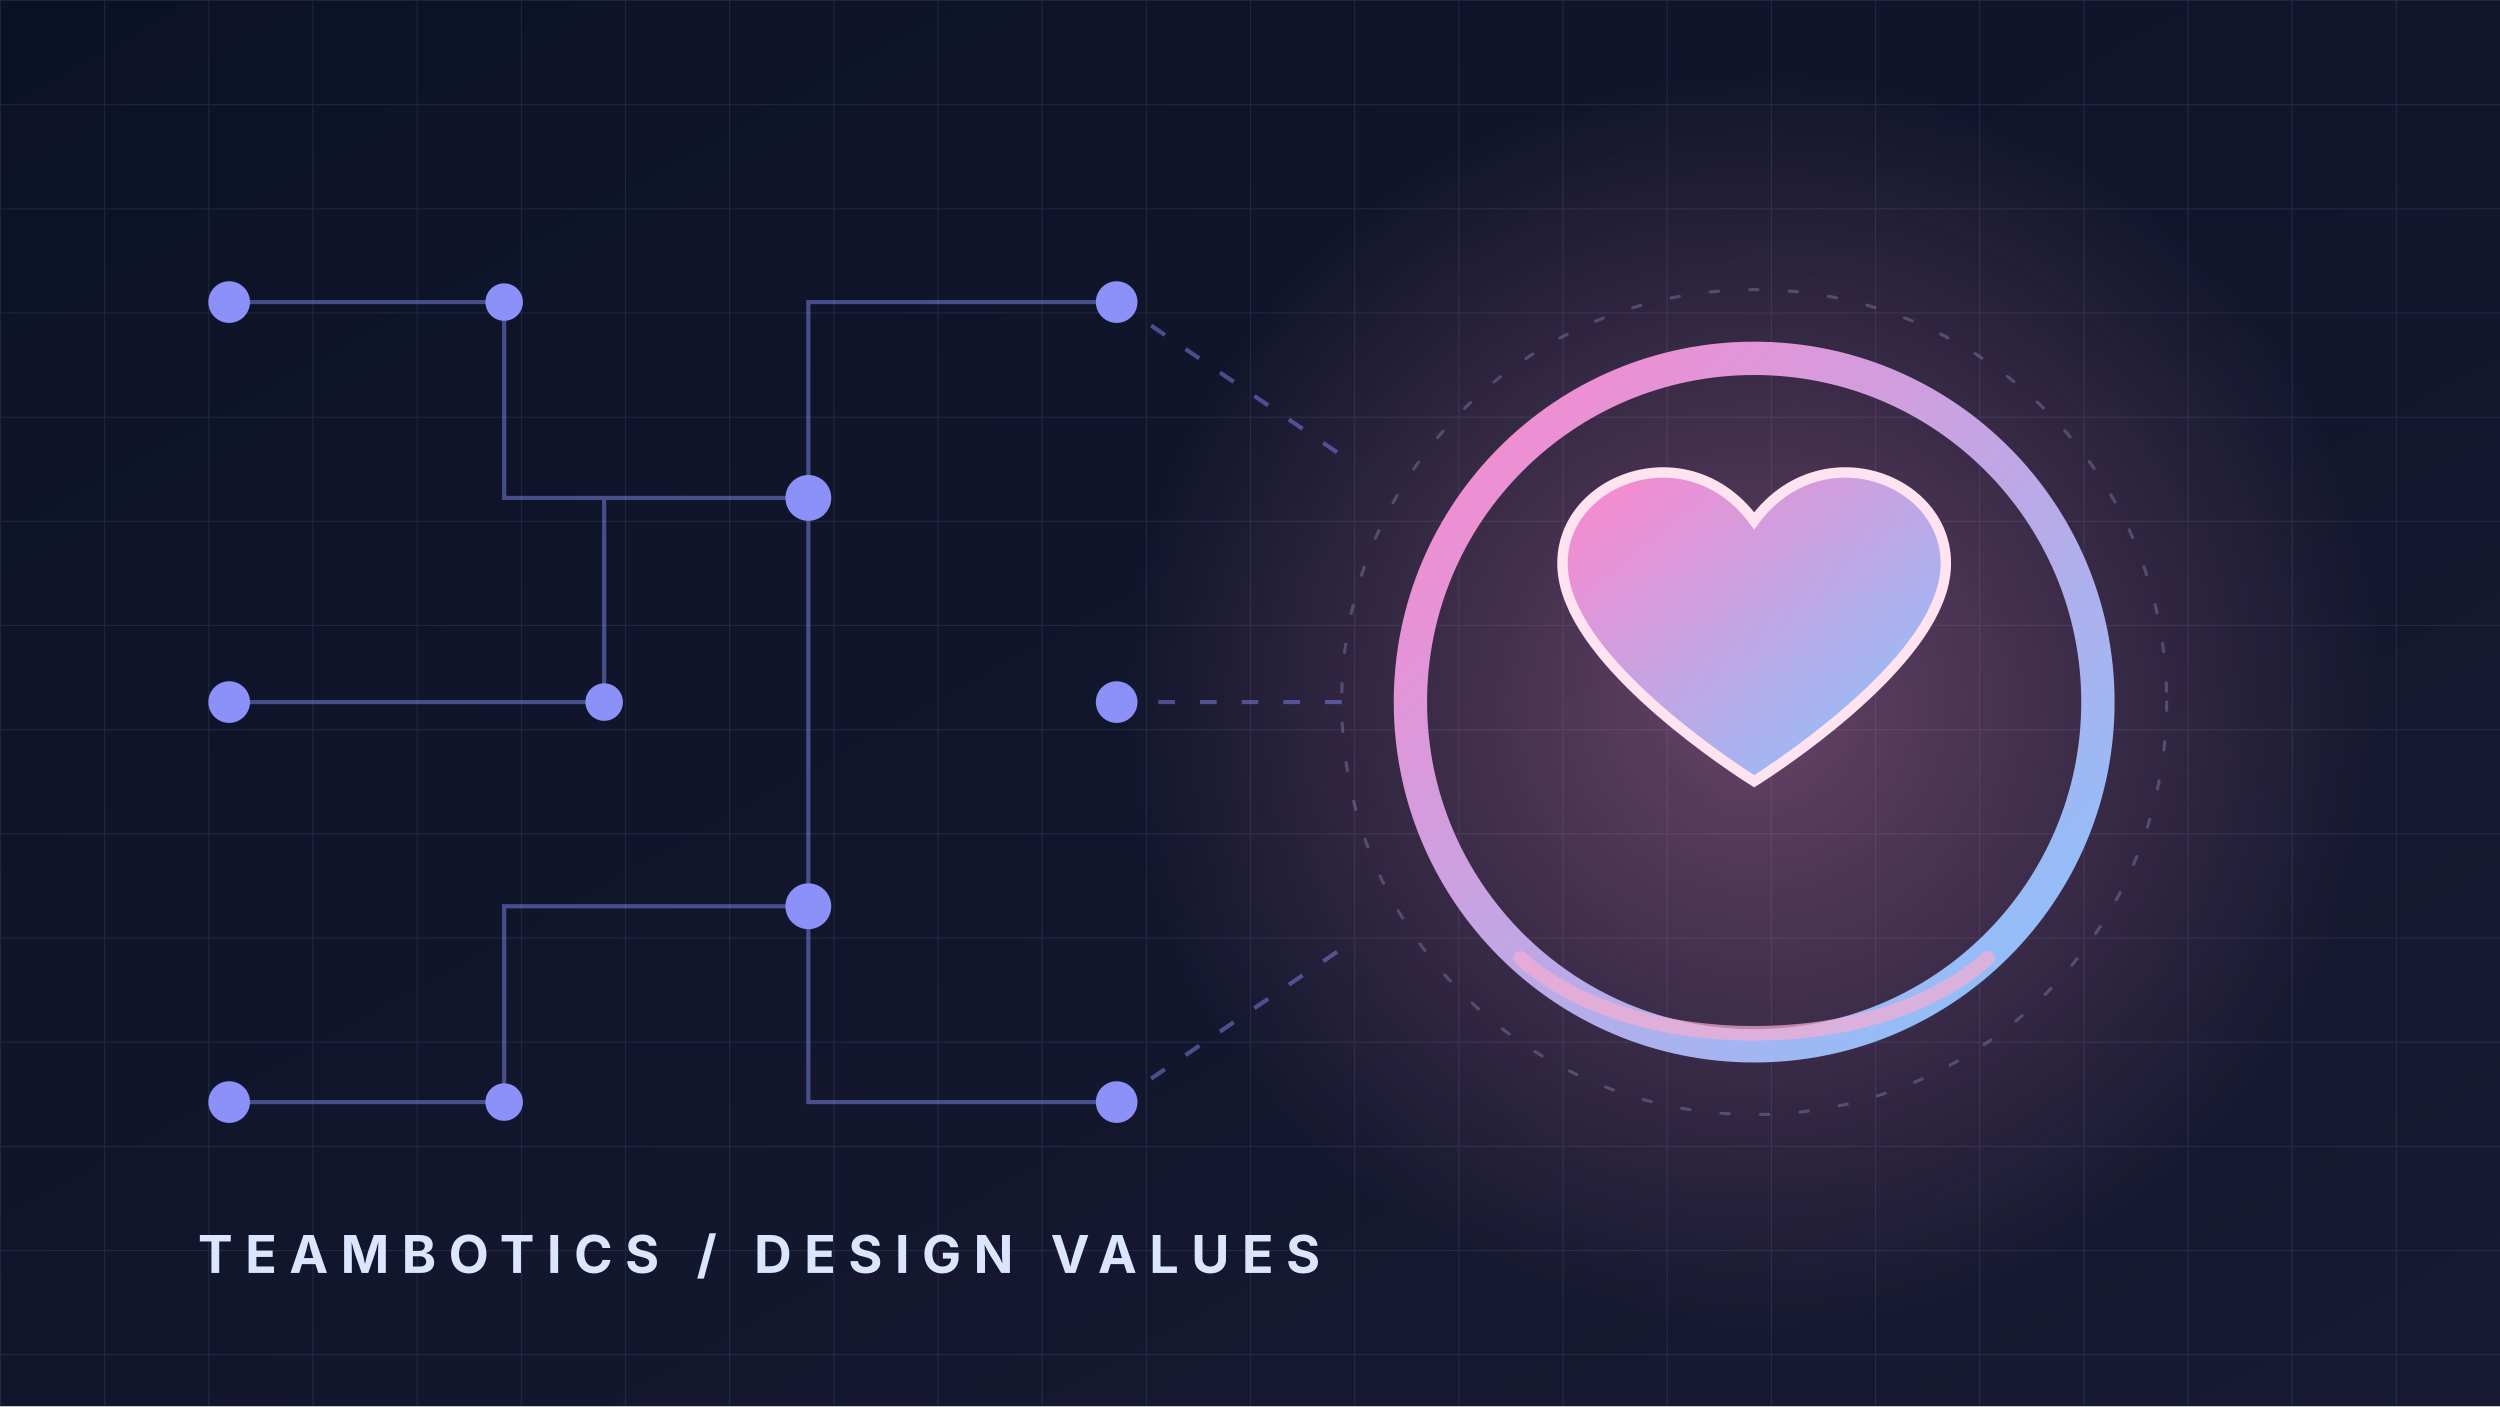
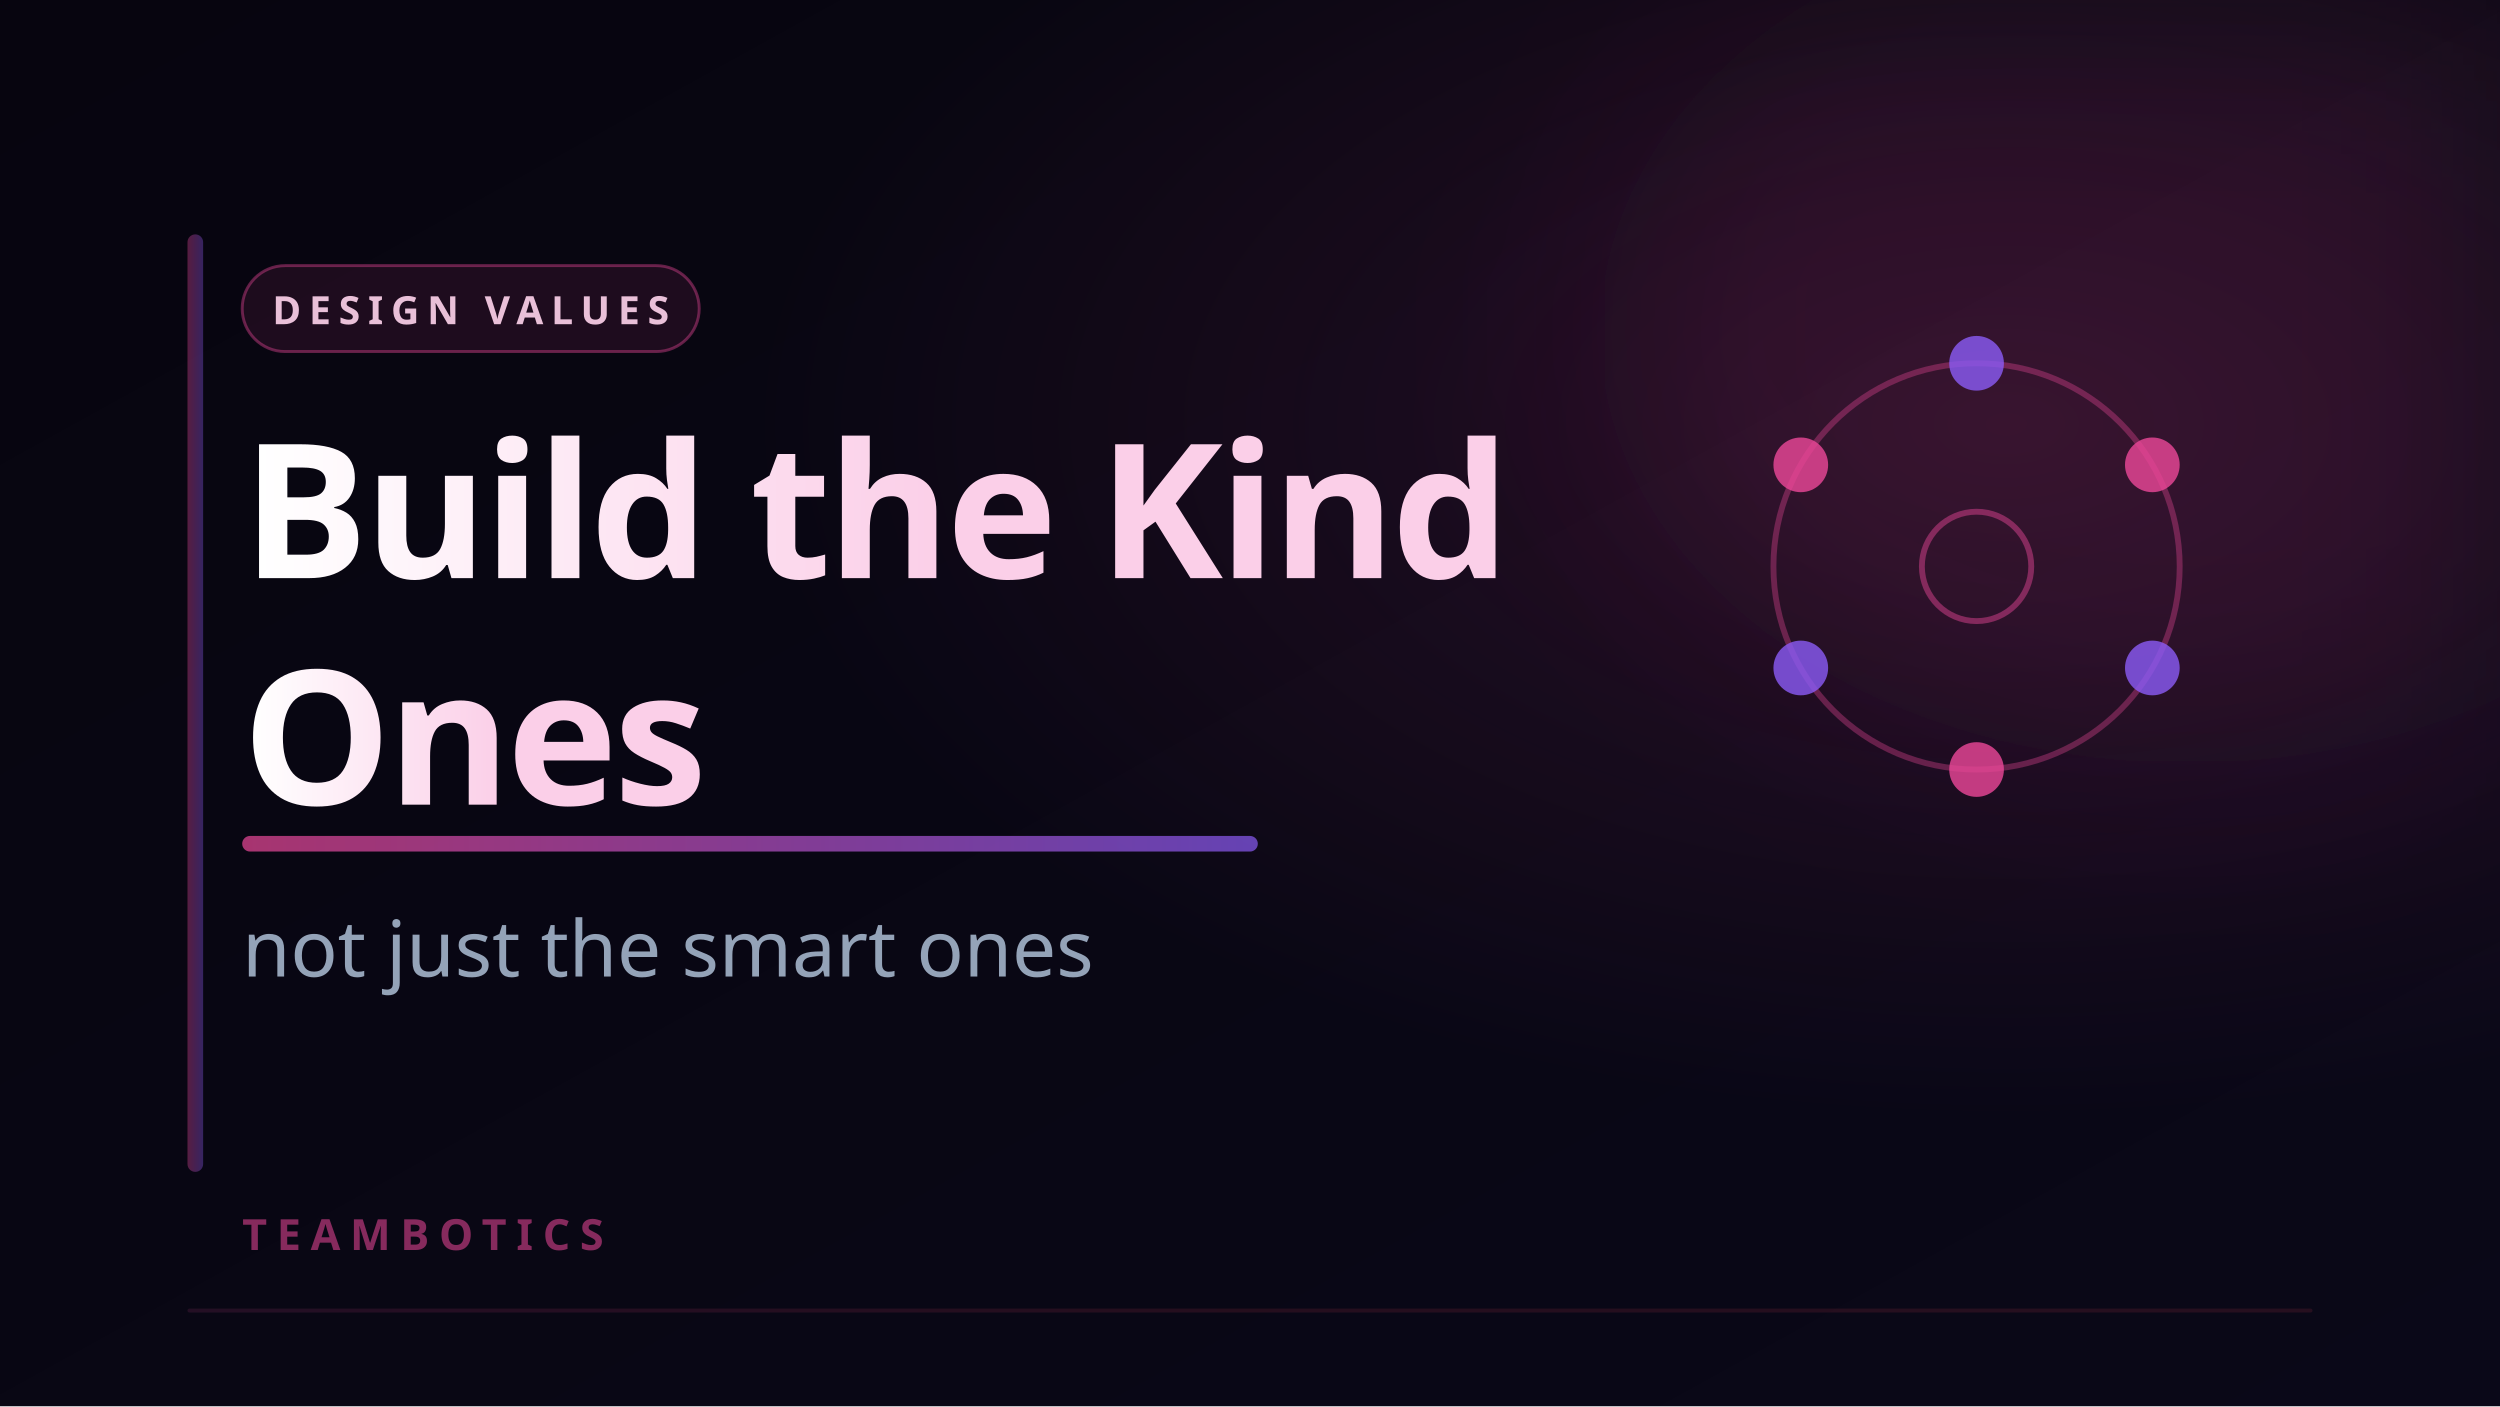
- <svg xmlns="http://www.w3.org/2000/svg" viewBox="0 0 1200 675" role="img" aria-labelledby="title desc">
+ <svg xmlns="http://www.w3.org/2000/svg" viewBox="0 0 640 360" width="640" height="360" role="img" aria-label="Let Them Build the Smart Ones. We Will Build the Kind Ones.">
  <defs>
    <linearGradient id="bg" x1="0" y1="0" x2="1" y2="1">
-       <stop stop-color="#0c1226" />
-       <stop offset="1" stop-color="#181a33" />
+       <stop offset="0%" stop-color="#07050f" />
+       <stop offset="100%" stop-color="#0a0818" />
    </linearGradient>
-     <linearGradient id="glow" x1="0" y1="0" x2="1" y2="1">
-       <stop stop-color="#ff86cb" />
-       <stop offset="1" stop-color="#83c6ff" />
+     <linearGradient id="accent" x1="0" y1="0" x2="1" y2="0">
+       <stop offset="0%" stop-color="#ec4899" />
+       <stop offset="100%" stop-color="#8b5cf6" />
    </linearGradient>
-     <radialGradient id="halo">
-       <stop stop-color="#fc91c9" stop-opacity=".36" />
-       <stop offset="1" stop-color="#fc91c9" stop-opacity="0" />
+     <linearGradient id="blend" x1="0" y1="0" x2="1" y2="0">
+       <stop offset="0%" stop-color="#ec4899" />
+       <stop offset="50%" stop-color="#f43f5e" />
+       <stop offset="100%" stop-color="#f43f5e" />
+     </linearGradient>
+     <linearGradient id="titleGrad" x1="0" y1="0" x2="1" y2="0">
+       <stop offset="0%" stop-color="#ffffff" />
+       <stop offset="55%" stop-color="#fbcfe8" />
+       <stop offset="100%" stop-color="#fbcfe8" />
+     </linearGradient>
+     <radialGradient id="glow" cx="80%" cy="30%" r="50%">
+       <stop offset="0%" stop-color="#ec4899" stop-opacity="0.14" />
+       <stop offset="100%" stop-color="#ec4899" stop-opacity="0" />
    </radialGradient>
-     <pattern id="grid" width="50" height="50" patternUnits="userSpaceOnUse">
-       <path d="M50 0H0V50" fill="none" stroke="#a2a9de" stroke-opacity=".12" />
-     </pattern>
+     <filter id="blur" x="-20%" y="-20%" width="140%" height="140%">
+       <feGaussianBlur stdDeviation="28" />
+     </filter>
+     <clipPath id="clip">
+       <rect width="640" height="360" />
+     </clipPath>
  </defs>
-   <rect width="1200" height="675" fill="url(#bg)" />
-   <rect width="1200" height="675" fill="url(#grid)" />
-   <circle cx="842" cy="337" r="305" fill="url(#halo)" />
-   <g fill="none" stroke="#8a91ff" stroke-width="2" stroke-opacity=".46">
-     <path d="M110 145h132v94h146v-94h148M110 337h180v-98M110 529h132v-94h146v94h148M388 239v196" />
-     <path d="M536 145l110 75M536 529l110-75M536 337h110" stroke-dasharray="8 12" />
+   <rect width="640" height="360" fill="url(#bg)" />
+   <rect width="640" height="360" fill="url(#glow)" />
+   <ellipse cx="560" cy="85" rx="150" ry="110" fill="#ec4899" fill-opacity="0.08" filter="url(#blur)" clip-path="url(#clip)" />
+   <g fill="none" stroke="#ec4899" stroke-width="1.5" stroke-opacity="0.45">
+     <circle cx="506" cy="145" r="52" stroke-opacity="0.35" />
+     <circle cx="506" cy="93" r="7" fill="#8b5cf6" fill-opacity="0.8" stroke="none" />
+     <circle cx="551" cy="119" r="7" fill="#ec4899" fill-opacity="0.8" stroke="none" />
+     <circle cx="551" cy="171" r="7" fill="#8b5cf6" fill-opacity="0.8" stroke="none" />
+     <circle cx="506" cy="197" r="7" fill="#ec4899" fill-opacity="0.8" stroke="none" />
+     <circle cx="461" cy="171" r="7" fill="#8b5cf6" fill-opacity="0.8" stroke="none" />
+     <circle cx="461" cy="119" r="7" fill="#ec4899" fill-opacity="0.8" stroke="none" />
+     <circle cx="506" cy="145" r="14" fill="none" />
  </g>
-   <g fill="#8b91f8">
-     <circle cx="110" cy="145" r="10" />
-     <circle cx="242" cy="145" r="9" />
-     <circle cx="388" cy="239" r="11" />
-     <circle cx="388" cy="435" r="11" />
-     <circle cx="110" cy="337" r="10" />
-     <circle cx="290" cy="337" r="9" />
-     <circle cx="110" cy="529" r="10" />
-     <circle cx="242" cy="529" r="9" />
-     <circle cx="536" cy="145" r="10" />
-     <circle cx="536" cy="529" r="10" />
-     <circle cx="536" cy="337" r="10" />
-   </g>
-   <g fill="none" stroke-linecap="round">
-     <circle cx="842" cy="337" r="165" stroke="url(#glow)" stroke-width="16" />
-     <path d="M842 250c-36-49-110-13-88 39 17 42 88 86 88 86s71-44 88-86c22-52-52-88-88-39Z" fill="url(#glow)" stroke="#ffe3f1" stroke-width="5" />
-     <path d="M730 460c53 48 171 48 224 0" stroke="#f6acd1" stroke-width="7" opacity=".7" />
-     <circle cx="842" cy="337" r="198" stroke="#c2c4ff" stroke-width="1.5" stroke-opacity=".25" stroke-dasharray="4 15" />
-   </g>
-   <g fill="#dce5ff" font-family="ui-sans-serif,system-ui,-apple-system,Segoe UI,sans-serif" font-weight="700">
-     <text x="95" y="611" font-size="25" letter-spacing="6">TEAMBOTICS / DESIGN VALUES</text>
-   </g>
+   <rect x="48" y="60" width="4" height="240" rx="2" fill="url(#accent)" fill-opacity="0.35" />
+   <rect x="62" y="68" width="117" height="22" rx="11" fill="#ec4899" fill-opacity="0.1" stroke="#ec4899" stroke-width="0.75" stroke-opacity="0.4" />
+   <text x="120.5" y="83" text-anchor="middle" font-family="ui-sans-serif,system-ui,sans-serif" font-size="10" font-weight="600" letter-spacing="2" fill="#fbcfe8" fill-opacity="0.92">DESIGN VALUES</text>
+   <text x="62" y="148" font-family="ui-sans-serif,system-ui,sans-serif" font-size="48" font-weight="800" fill="url(#titleGrad)" letter-spacing="-1">Build the Kind</text>
+   <text x="62" y="206" font-family="ui-sans-serif,system-ui,sans-serif" font-size="48" font-weight="800" fill="url(#titleGrad)" letter-spacing="-1">Ones</text>
+   <rect x="62" y="214" width="260" height="4" rx="2" fill="url(#accent)" fill-opacity="0.7" />
+   <text x="62" y="250" font-family="ui-sans-serif,system-ui,sans-serif" font-size="20" font-weight="400" fill="#94a3b8">not just the smart ones</text>
+   <text x="62" y="320" font-family="ui-sans-serif,system-ui,sans-serif" font-size="11" font-weight="600" letter-spacing="2.5" fill="#ec4899" fill-opacity="0.55">TEAMBOTICS</text>
+   <rect x="48" y="335" width="544" height="1" rx="0.5" fill="url(#blend)" fill-opacity="0.12" />
</svg>
